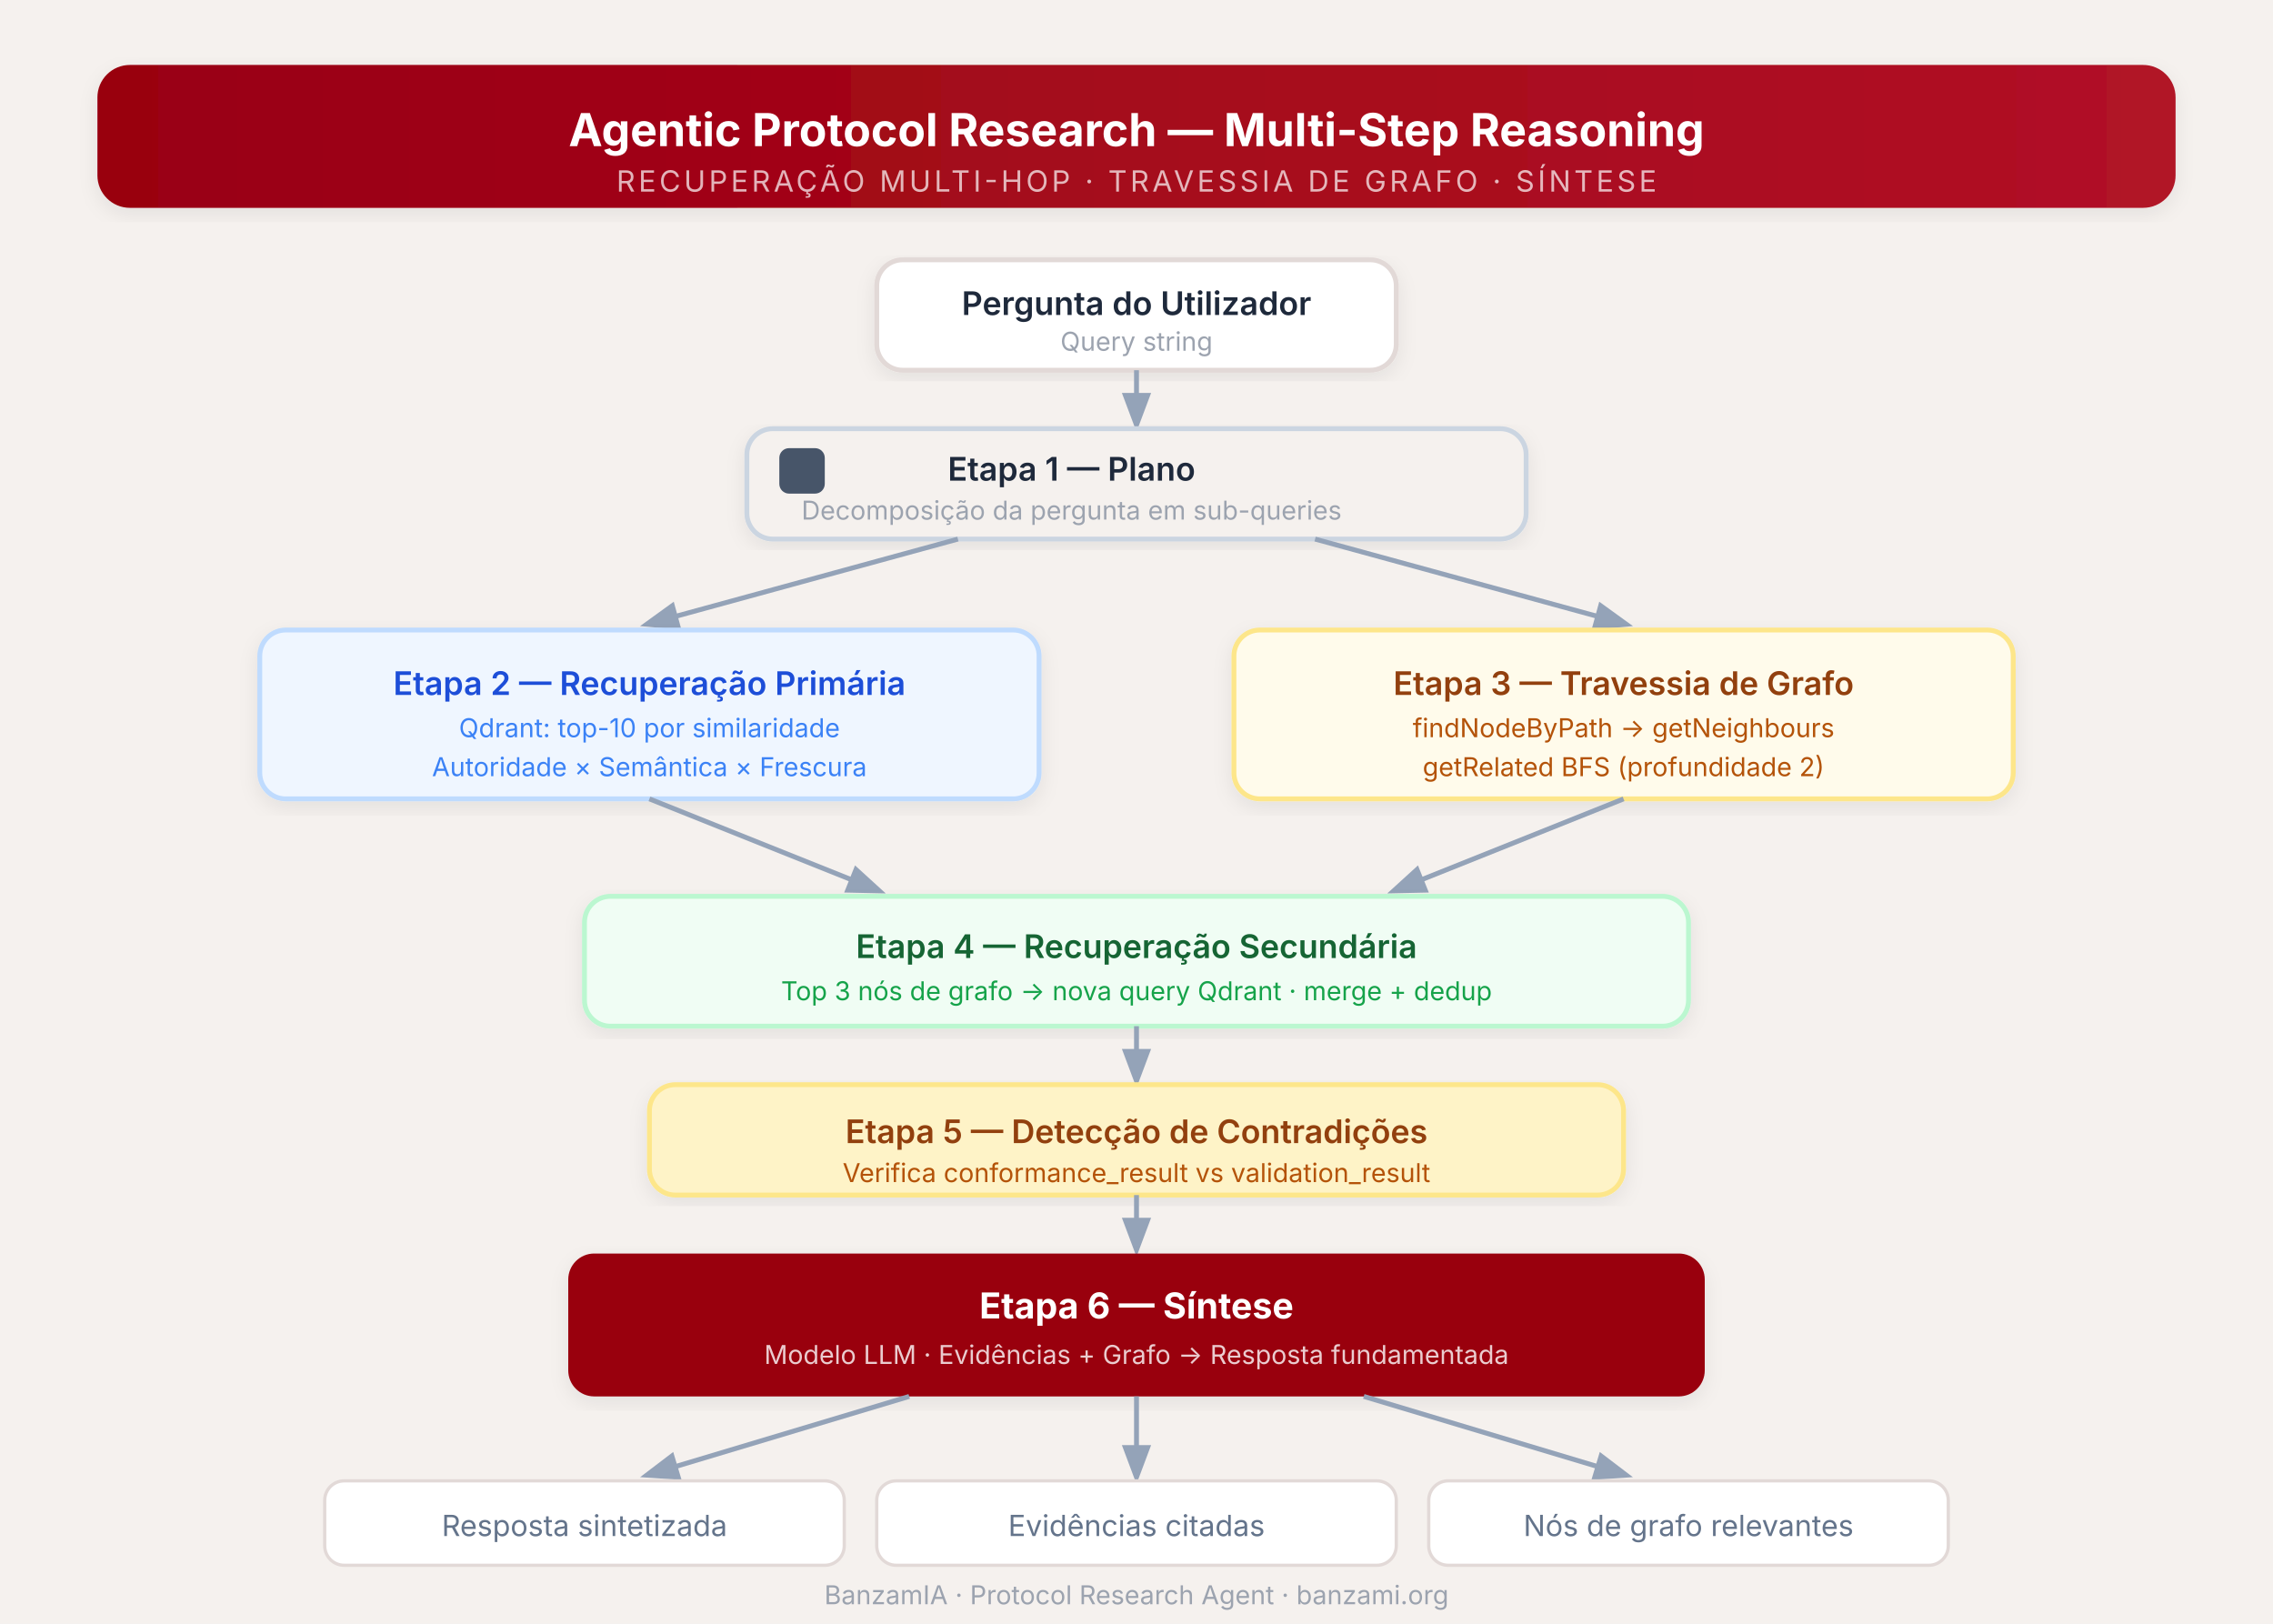
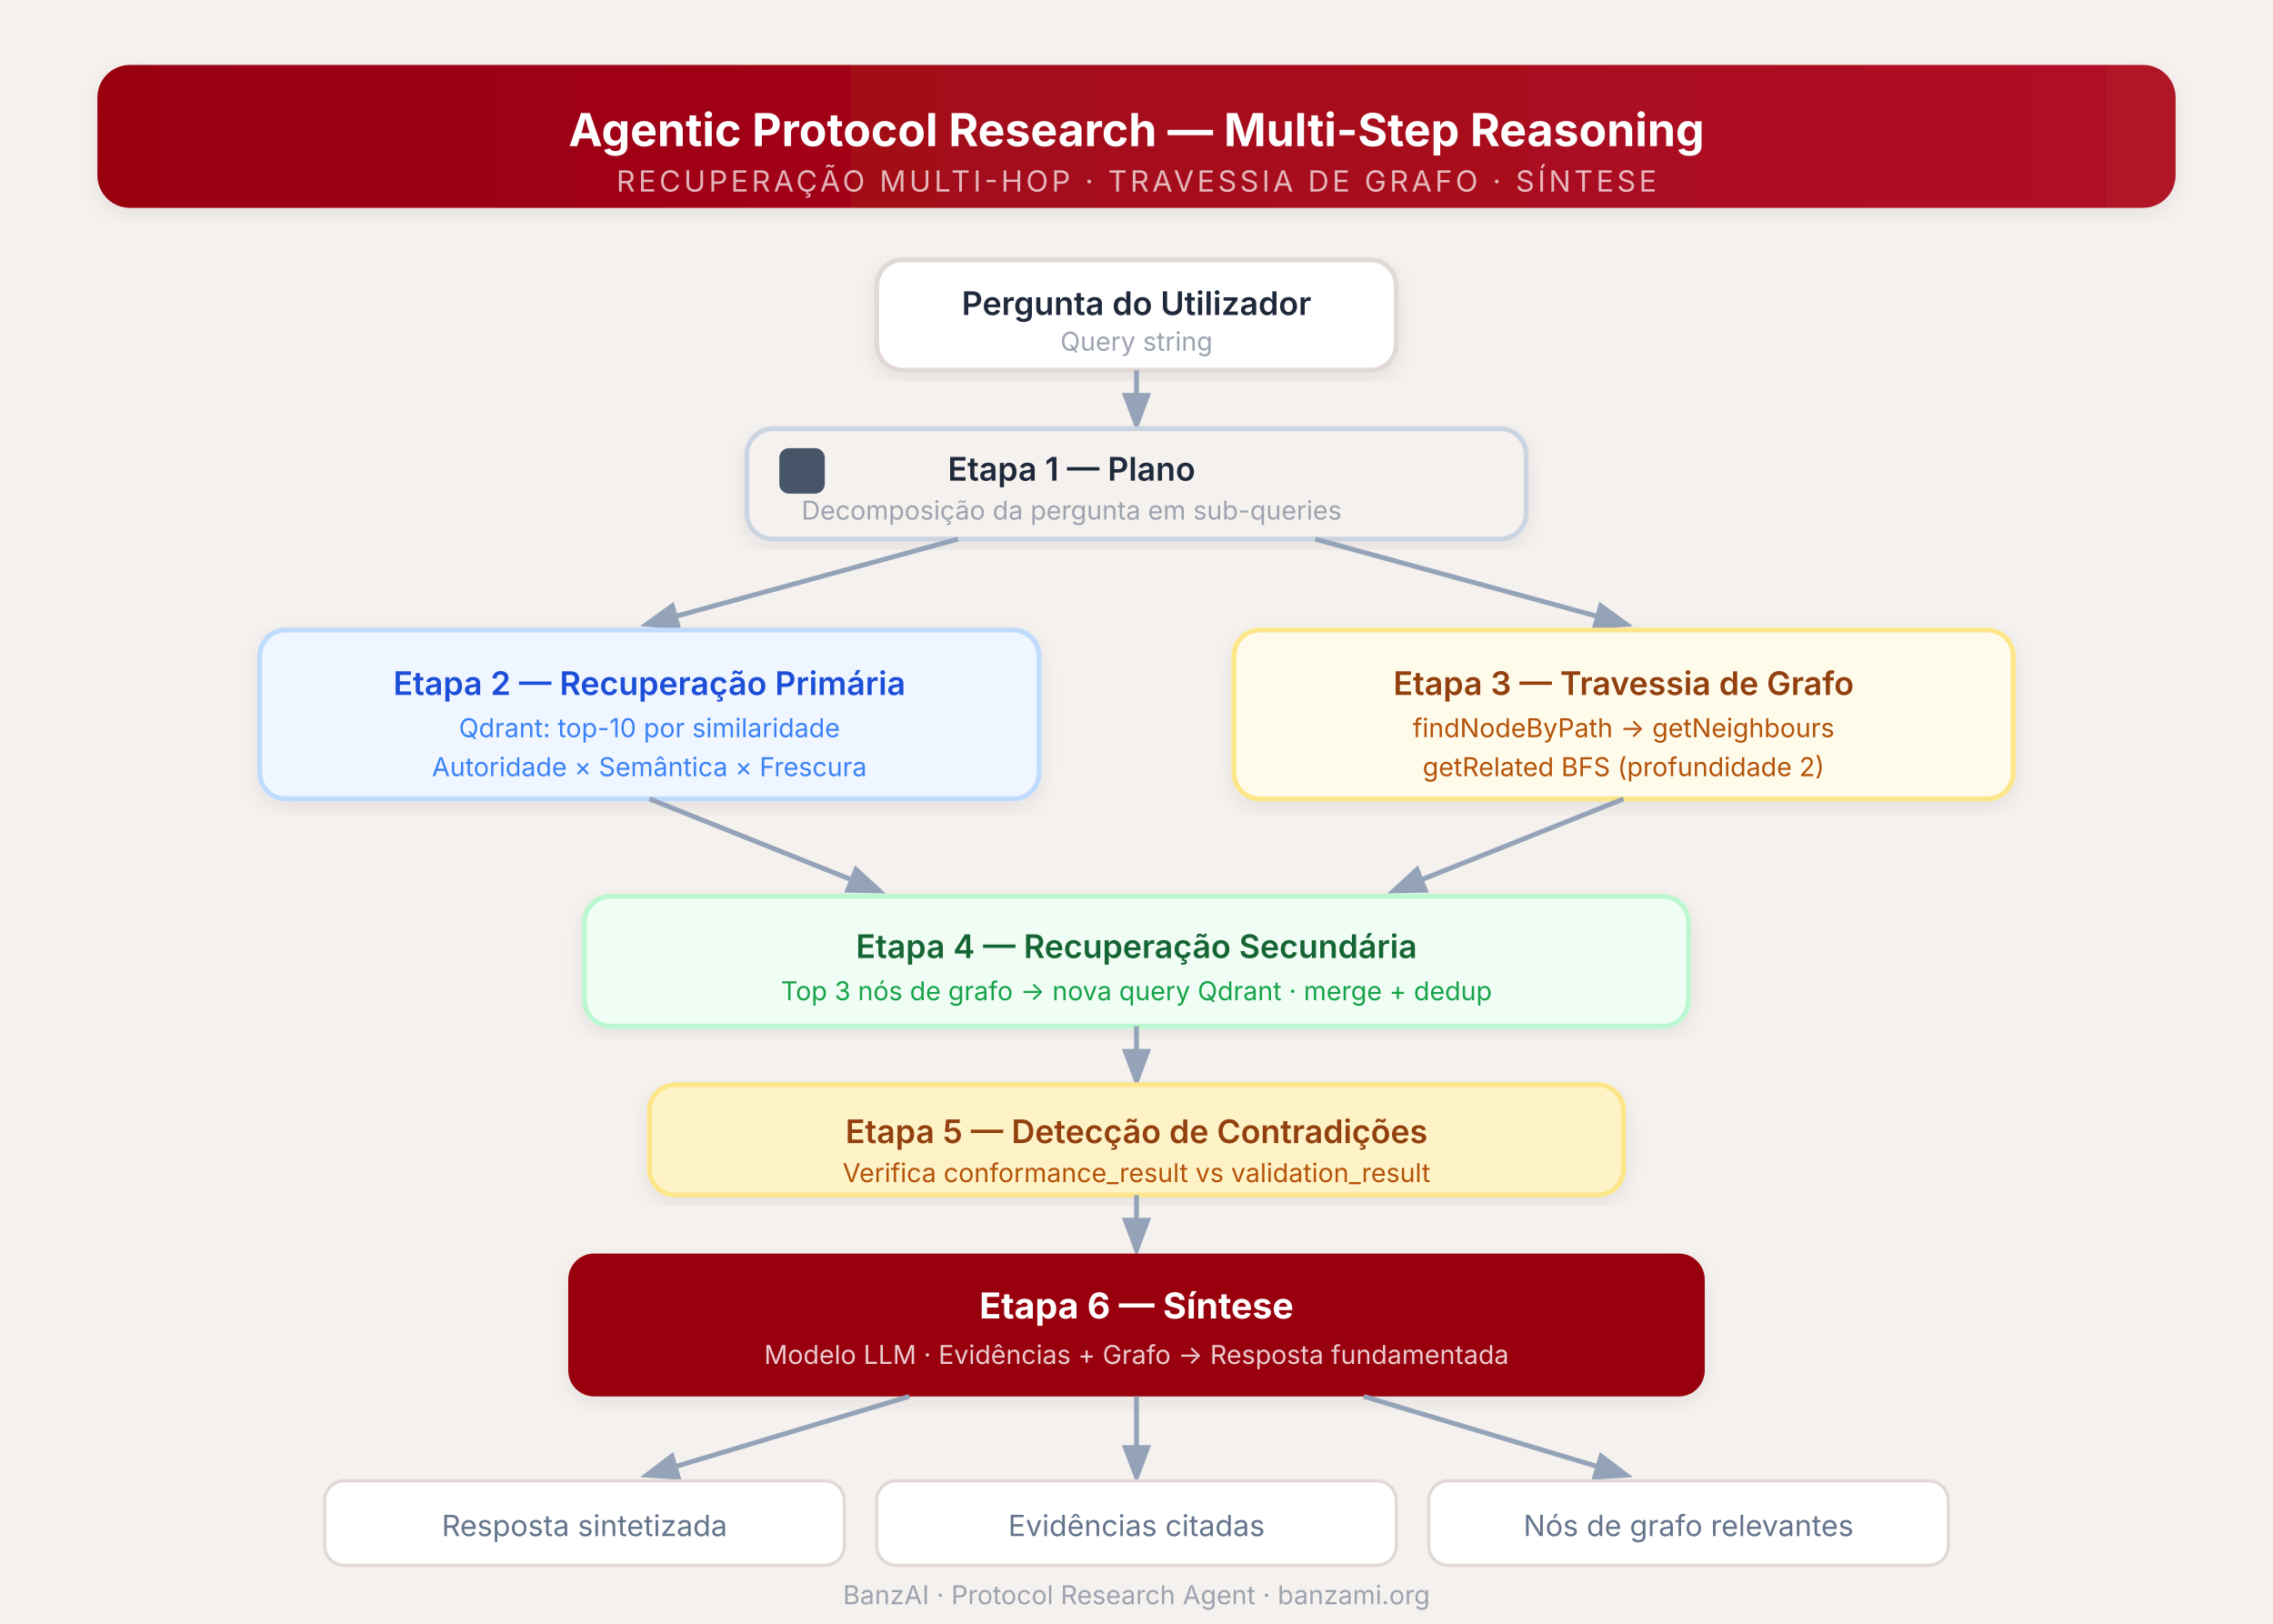
<svg xmlns="http://www.w3.org/2000/svg" viewBox="0 0 700 500" font-family="ui-sans-serif, system-ui, -apple-system, sans-serif">
  <defs>
    <linearGradient id="hG" x1="0%" y1="0%" x2="100%" y2="0%">
      <stop offset="0%" style="stop-color:#990011" />
      <stop offset="100%" style="stop-color:#B11226" />
    </linearGradient>
    <filter id="sh">
      <feDropShadow dx="0" dy="2" stdDeviation="3" flood-color="#00000012" />
    </filter>
    <marker id="arr" markerWidth="8" markerHeight="8" refX="6" refY="3" orient="auto">
      <path d="M0,0 L0,6 L8,3 z" fill="#94A3B8" />
    </marker>
  </defs>
  <rect width="700" height="500" fill="#F5F1EE" />
  <rect x="30" y="20" width="640" height="44" rx="10" fill="url(#hG)" filter="url(#sh)" />
  <text x="350" y="45" text-anchor="middle" fill="white" font-size="14" font-weight="700">Agentic Protocol Research — Multi-Step Reasoning</text>
  <text x="350" y="59" text-anchor="middle" fill="rgba(255,255,255,0.7)" font-size="9" letter-spacing="1">RECUPERAÇÃO MULTI-HOP · TRAVESSIA DE GRAFO · SÍNTESE</text>
  <rect x="270" y="80" width="160" height="34" rx="8" fill="white" stroke="#E2D9D7" stroke-width="1.5" filter="url(#sh)" />
  <text x="350" y="97" text-anchor="middle" fill="#1E293B" font-size="10" font-weight="600">Pergunta do Utilizador</text>
  <text x="350" y="108" text-anchor="middle" fill="#9CA3AF" font-size="8">Query string</text>
  <line x1="350" y1="114" x2="350" y2="130" stroke="#94A3B8" stroke-width="1.5" marker-end="url(#arr)" />
  <rect x="230" y="132" width="240" height="34" rx="8" fill="#F5F1EE" stroke="#CBD5E1" stroke-width="1.5" filter="url(#sh)" />
  <rect x="240" y="138" width="14" height="14" rx="3" fill="#475569" />
  <text x="330" y="148" text-anchor="middle" fill="#1E293B" font-size="10" font-weight="600">Etapa 1 — Plano</text>
  <text x="330" y="160" text-anchor="middle" fill="#9CA3AF" font-size="8">Decomposição da pergunta em sub-queries</text>
  <line x1="295" y1="166" x2="200" y2="192" stroke="#94A3B8" stroke-width="1.5" marker-end="url(#arr)" />
  <line x1="405" y1="166" x2="500" y2="192" stroke="#94A3B8" stroke-width="1.5" marker-end="url(#arr)" />
  <rect x="80" y="194" width="240" height="52" rx="8" fill="#EFF6FF" stroke="#BFDBFE" stroke-width="1.5" filter="url(#sh)" />
  <text x="200" y="214" text-anchor="middle" fill="#1D4ED8" font-size="10" font-weight="600">Etapa 2 — Recuperação Primária</text>
  <text x="200" y="227" text-anchor="middle" fill="#3B82F6" font-size="8">Qdrant: top-10 por similaridade</text>
  <text x="200" y="239" text-anchor="middle" fill="#3B82F6" font-size="8">Autoridade × Semântica × Frescura</text>
  <rect x="380" y="194" width="240" height="52" rx="8" fill="#FFFBEB" stroke="#FDE68A" stroke-width="1.5" filter="url(#sh)" />
  <text x="500" y="214" text-anchor="middle" fill="#92400E" font-size="10" font-weight="600">Etapa 3 — Travessia de Grafo</text>
  <text x="500" y="227" text-anchor="middle" fill="#B45309" font-size="8">findNodeByPath → getNeighbours</text>
  <text x="500" y="239" text-anchor="middle" fill="#B45309" font-size="8">getRelated BFS (profundidade 2)</text>
  <line x1="200" y1="246" x2="270" y2="274" stroke="#94A3B8" stroke-width="1.5" marker-end="url(#arr)" />
  <line x1="500" y1="246" x2="430" y2="274" stroke="#94A3B8" stroke-width="1.5" marker-end="url(#arr)" />
  <rect x="180" y="276" width="340" height="40" rx="8" fill="#F0FDF4" stroke="#BBF7D0" stroke-width="1.5" filter="url(#sh)" />
  <text x="350" y="295" text-anchor="middle" fill="#166534" font-size="10" font-weight="600">Etapa 4 — Recuperação Secundária</text>
  <text x="350" y="308" text-anchor="middle" fill="#16A34A" font-size="8">Top 3 nós de grafo → nova query Qdrant · merge + dedup</text>
  <line x1="350" y1="316" x2="350" y2="332" stroke="#94A3B8" stroke-width="1.5" marker-end="url(#arr)" />
  <rect x="200" y="334" width="300" height="34" rx="8" fill="#FEF3C7" stroke="#FDE68A" stroke-width="1.5" filter="url(#sh)" />
  <text x="350" y="352" text-anchor="middle" fill="#92400E" font-size="10" font-weight="600">Etapa 5 — Detecção de Contradições</text>
  <text x="350" y="364" text-anchor="middle" fill="#B45309" font-size="8">Verifica conformance_result vs validation_result</text>
  <line x1="350" y1="368" x2="350" y2="384" stroke="#94A3B8" stroke-width="1.5" marker-end="url(#arr)" />
  <rect x="175" y="386" width="350" height="44" rx="8" fill="#990011" filter="url(#sh)" />
  <text x="350" y="406" text-anchor="middle" fill="white" font-size="11" font-weight="700">Etapa 6 — Síntese</text>
  <text x="350" y="420" text-anchor="middle" fill="rgba(255,255,255,0.8)" font-size="8">Modelo LLM · Evidências + Grafo → Resposta fundamentada</text>
  <line x1="280" y1="430" x2="200" y2="454" stroke="#94A3B8" stroke-width="1.5" marker-end="url(#arr)" />
  <line x1="350" y1="430" x2="350" y2="454" stroke="#94A3B8" stroke-width="1.5" marker-end="url(#arr)" />
  <line x1="420" y1="430" x2="500" y2="454" stroke="#94A3B8" stroke-width="1.5" marker-end="url(#arr)" />
  <rect x="100" y="456" width="160" height="26" rx="6" fill="white" stroke="#E2D9D7" stroke-width="1" />
  <text x="180" y="473" text-anchor="middle" fill="#64748B" font-size="9">Resposta sintetizada</text>
  <rect x="270" y="456" width="160" height="26" rx="6" fill="white" stroke="#E2D9D7" stroke-width="1" />
  <text x="350" y="473" text-anchor="middle" fill="#64748B" font-size="9">Evidências citadas</text>
  <rect x="440" y="456" width="160" height="26" rx="6" fill="white" stroke="#E2D9D7" stroke-width="1" />
  <text x="520" y="473" text-anchor="middle" fill="#64748B" font-size="9">Nós de grafo relevantes</text>
-   <text x="350" y="494" text-anchor="middle" fill="#9CA3AF" font-size="8">BanzamIA · Protocol Research Agent · banzami.org</text>
+   <text x="350" y="494" text-anchor="middle" fill="#9CA3AF" font-size="8">BanzAI · Protocol Research Agent · banzami.org</text>
</svg>
